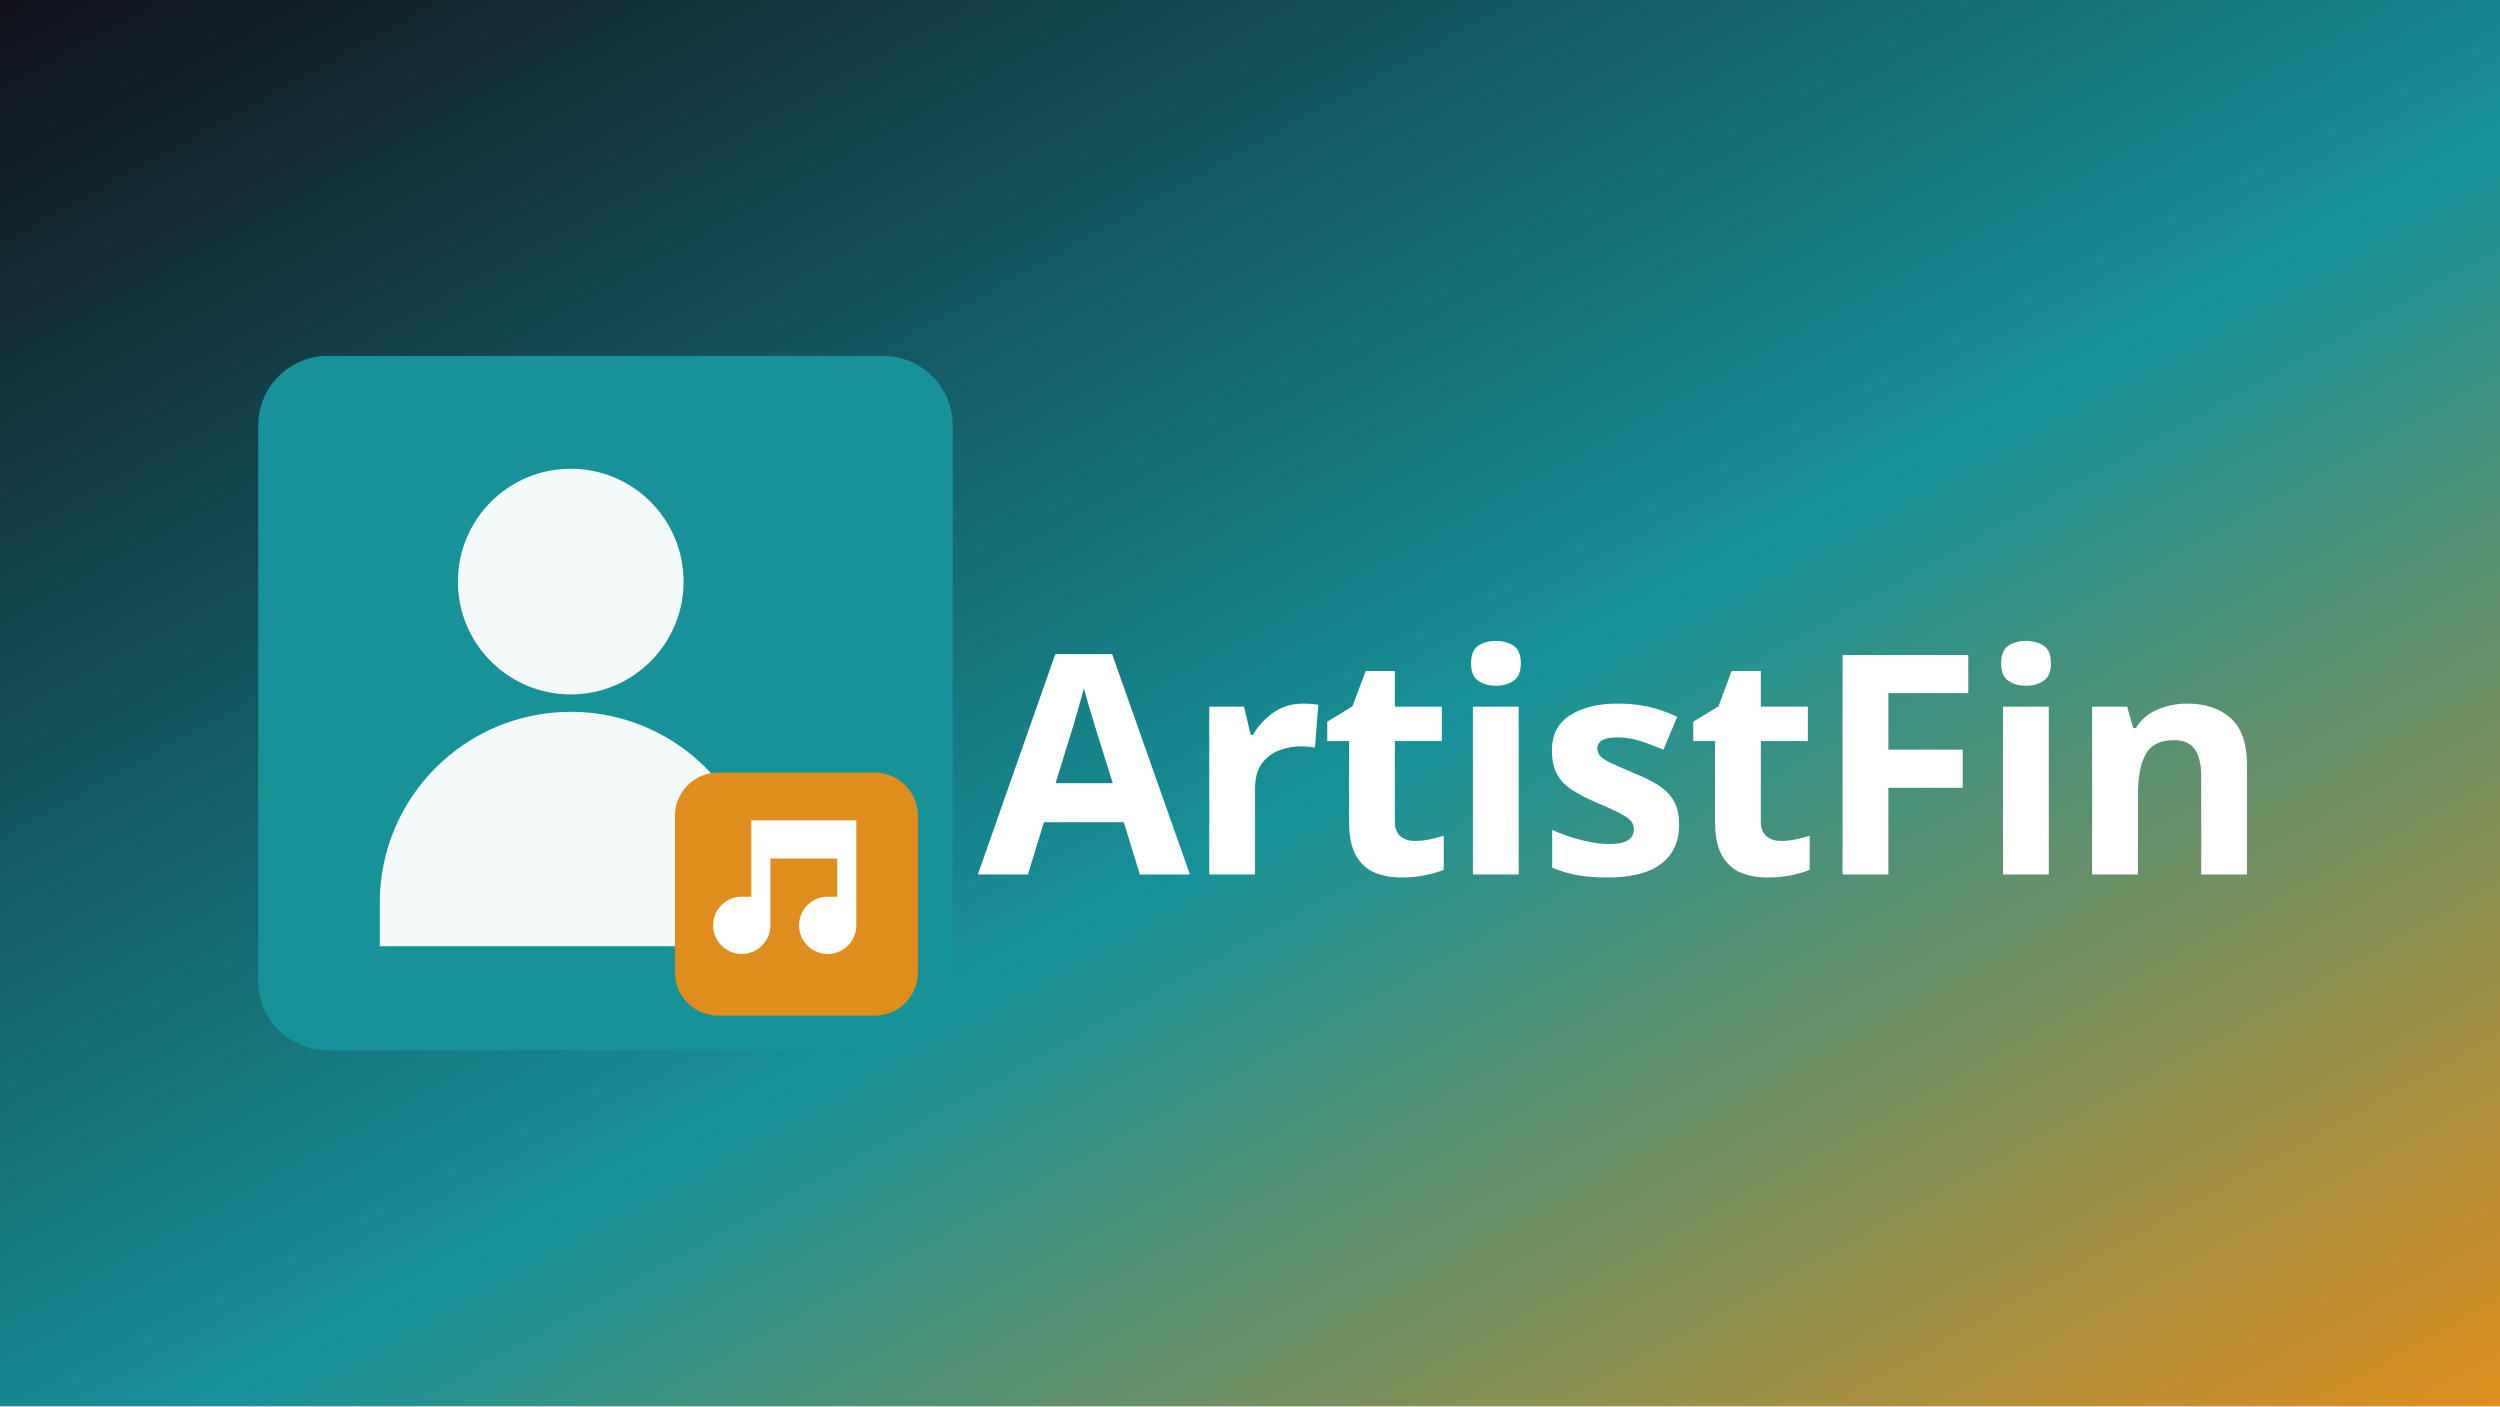
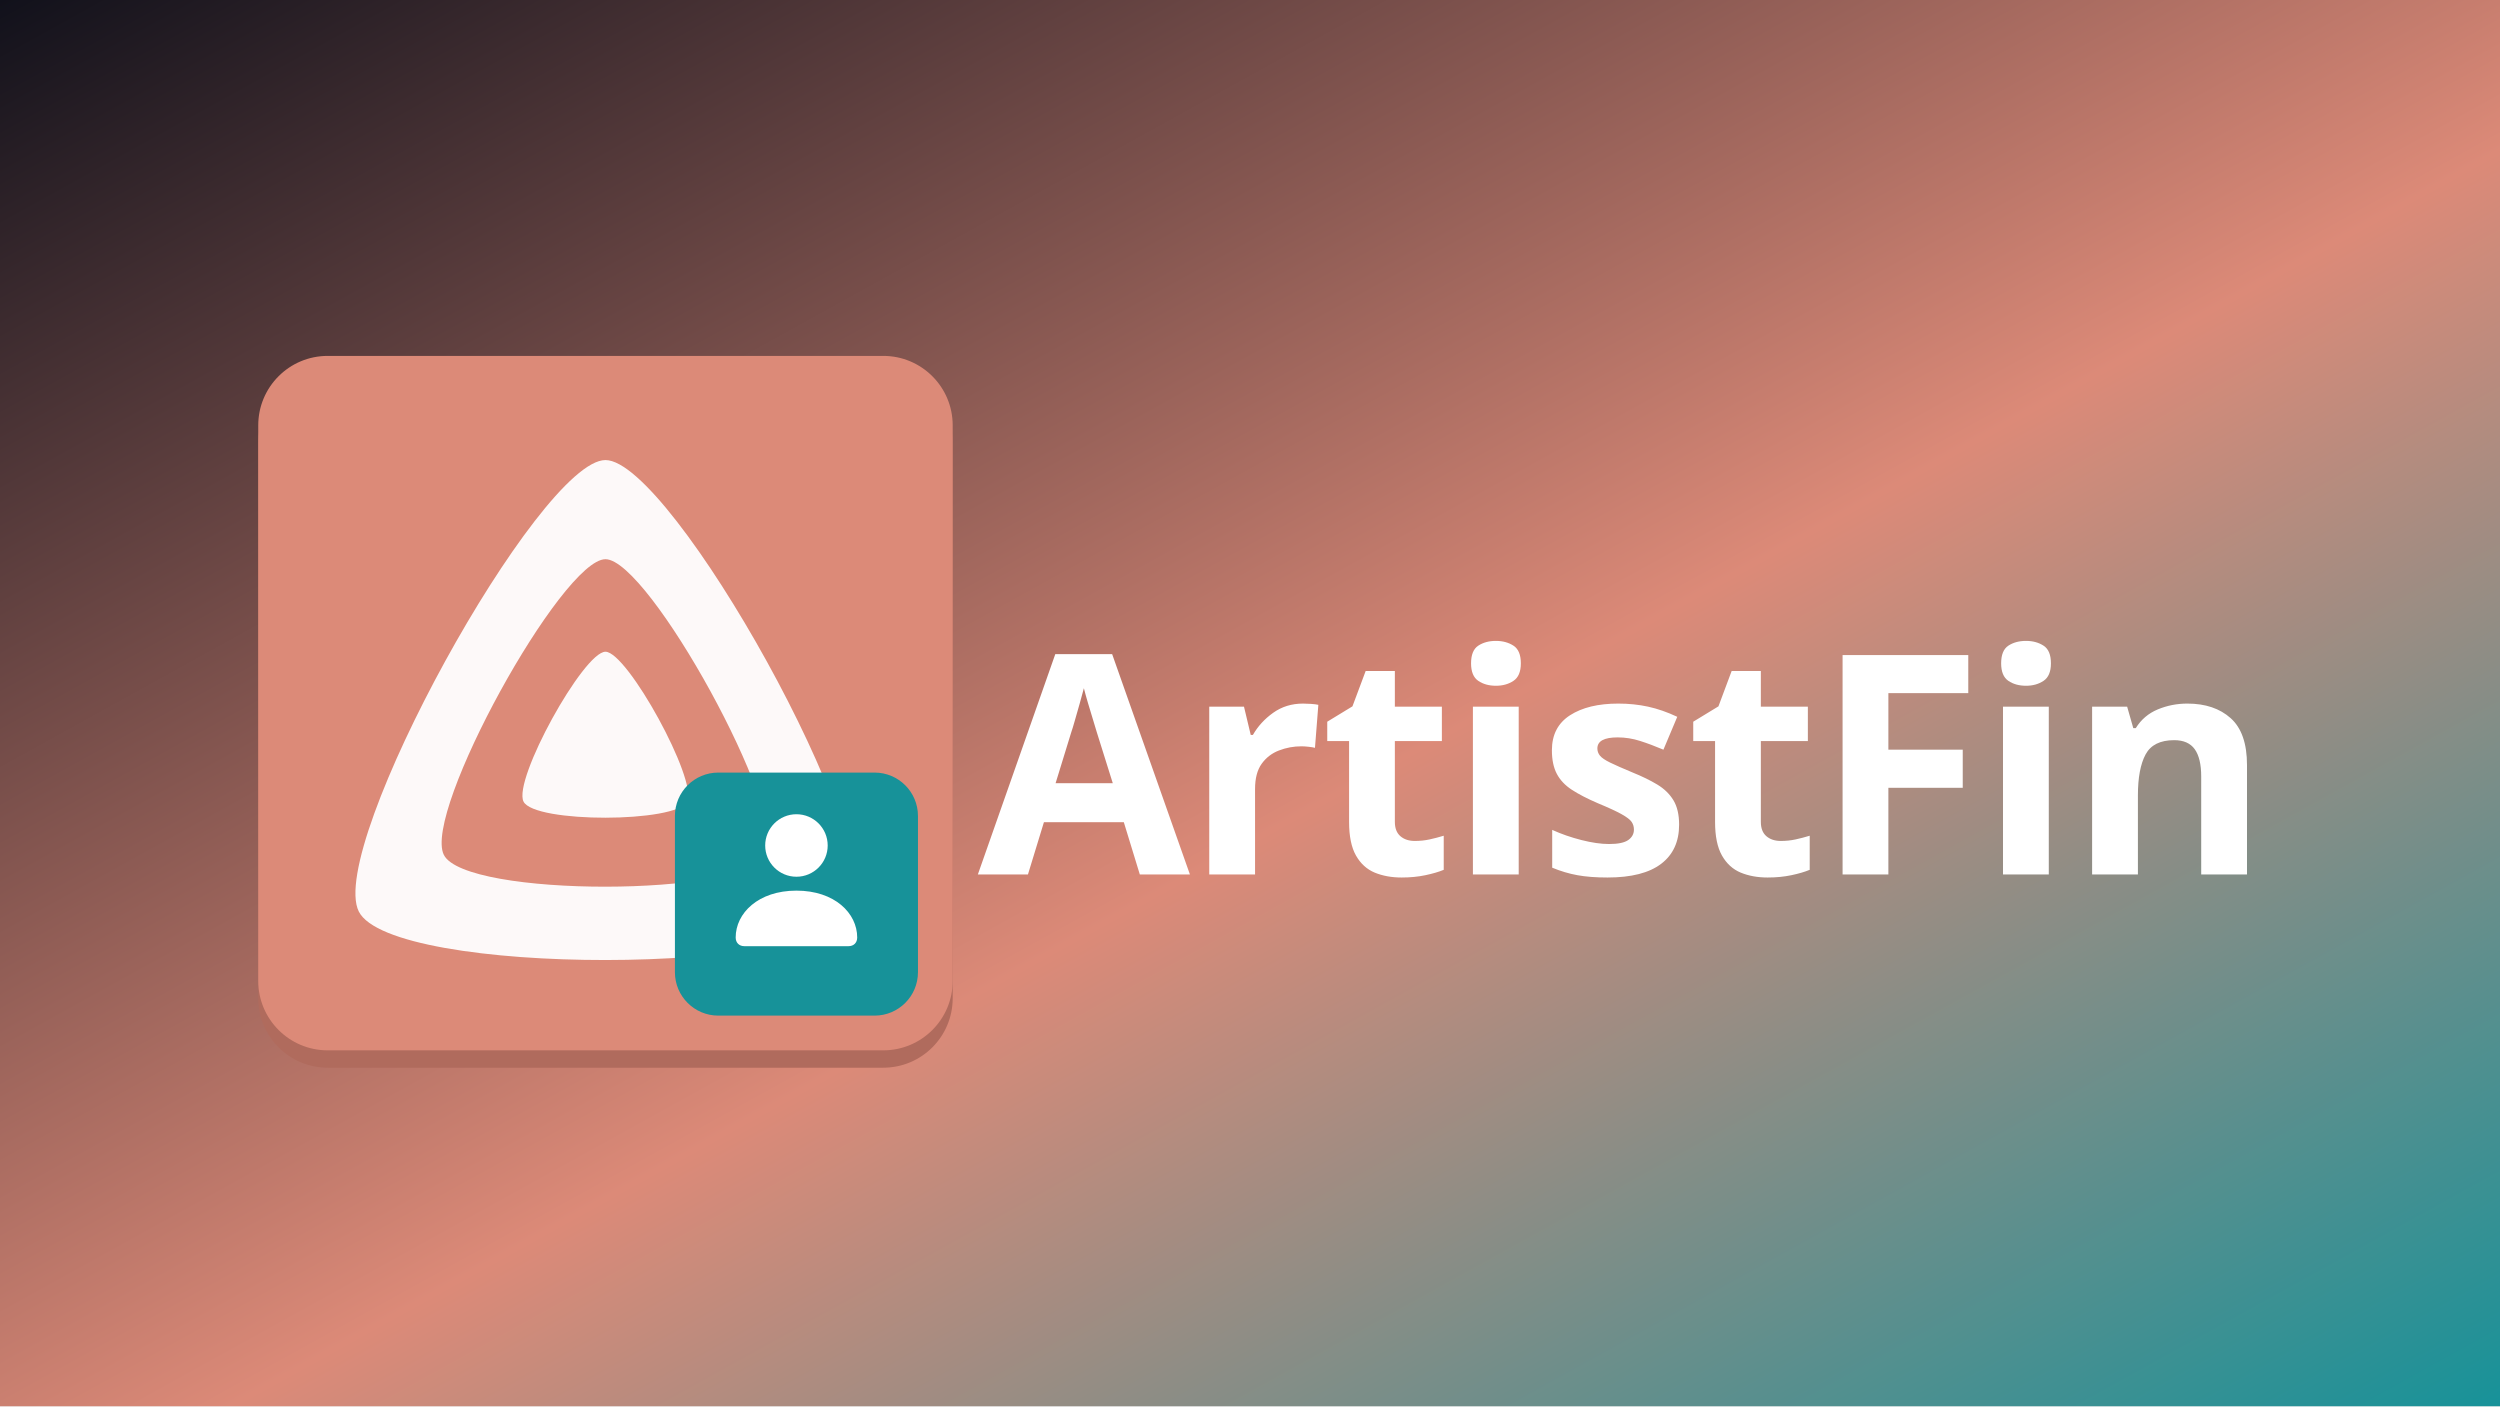
<svg xmlns="http://www.w3.org/2000/svg" width="1920" height="1080" viewBox="0 0 1920 1080">
  <defs>
    <linearGradient id="g" x1="0" y1="0" x2="1" y2="1">
      <stop offset="0%" stop-color="#11111b" />
-       <stop offset="55%" stop-color="#179299" />
-       <stop offset="100%" stop-color="#df8e1d" />
+       <stop offset="55%" stop-color="#dc8a78" />
+       <stop offset="100%" stop-color="#179299" />
    </linearGradient>
    <style type="text/css">
      .title {
        font-family: "Nunito", "Quicksand", "Comfortaa", "Arial Rounded MT Bold", ui-rounded, sans-serif;
        font-weight: 700;
        font-size: 236px;
        fill: #ffffff;
        letter-spacing: -0.015em;
      }
    </style>
  </defs>
  <rect width="1920" height="1080" fill="url(#g)" />
  <g transform="translate(145, 220) scale(13.33333)">
-     <rect width="40" height="40" x="4" y="4" rx="4" fill="#179299" />
-     <circle cx="22" cy="17" r="6.5" fill="#ffffff" opacity="0.95" />
-     <path fill="#ffffff" opacity="0.95" d="M11 35.5c0-6.075 4.925-11 11-11s11 4.925 11 11V38H11v-2.5z" />
-     <rect width="14" height="14" x="28" y="28" rx="2.5" fill="#df8e1d" />
-     <path fill="#ffffff" transform="translate(30.2,30.2) scale(0.55)" d="M15 1H4V9H3C1.343 9 0 10.343 0 12C0 13.657 1.343 15 3 15C4.657 15 6 13.657 6 12V5H13V9H12C10.343 9 9 10.343 9 12C9 13.657 10.343 15 12 15C13.657 15 15 13.657 15 12V1Z" />
+     <rect width="40" height="40" x="4" y="5" rx="4" fill="#b06b5d" />
+     <rect width="40" height="40" x="4" y="4" rx="4" fill="#dc8a78" />
+     <path fill="#ffffff" opacity="0.95" d="M 24 10 C 20.19 10 7.92 32.24 9.79 36 C 11.66 39.75 36.36 39.71 38.21 36 C 40.25 32.29 27.81 10 24 10 Z M 33.31 32.74 C 32.1 35.17 15.92 35.2 14.69 32.74 C 13.46 30.28 21.5 15.71 24 15.71 C 26.5 15.71 34.52 30.31 33.31 32.74 Z M 24 21.04 C 22.74 21.04 18.66 28.42 19.28 29.67 C 19.9 30.92 28.1 30.9 28.71 29.67 C 29.32 28.44 25.26 21.04 24 21.04 Z" />
+     <rect width="14" height="14" x="28" y="28" rx="2.5" fill="#179299" />
+     <circle cx="35" cy="32.2" r="1.8" fill="#ffffff" />
+     <path fill="#ffffff" d="M 35 34.8 C 32.8 34.8 31.5 36.1 31.5 37.5 C 31.5 37.8 31.7 38 32 38 H 38 C 38.3 38 38.5 37.8 38.5 37.5 C 38.5 36.1 37.2 34.8 35 34.8 Z" />
  </g>
  <text class="title" x="751" y="580" dominant-baseline="central">ArtistFin</text>
</svg>
